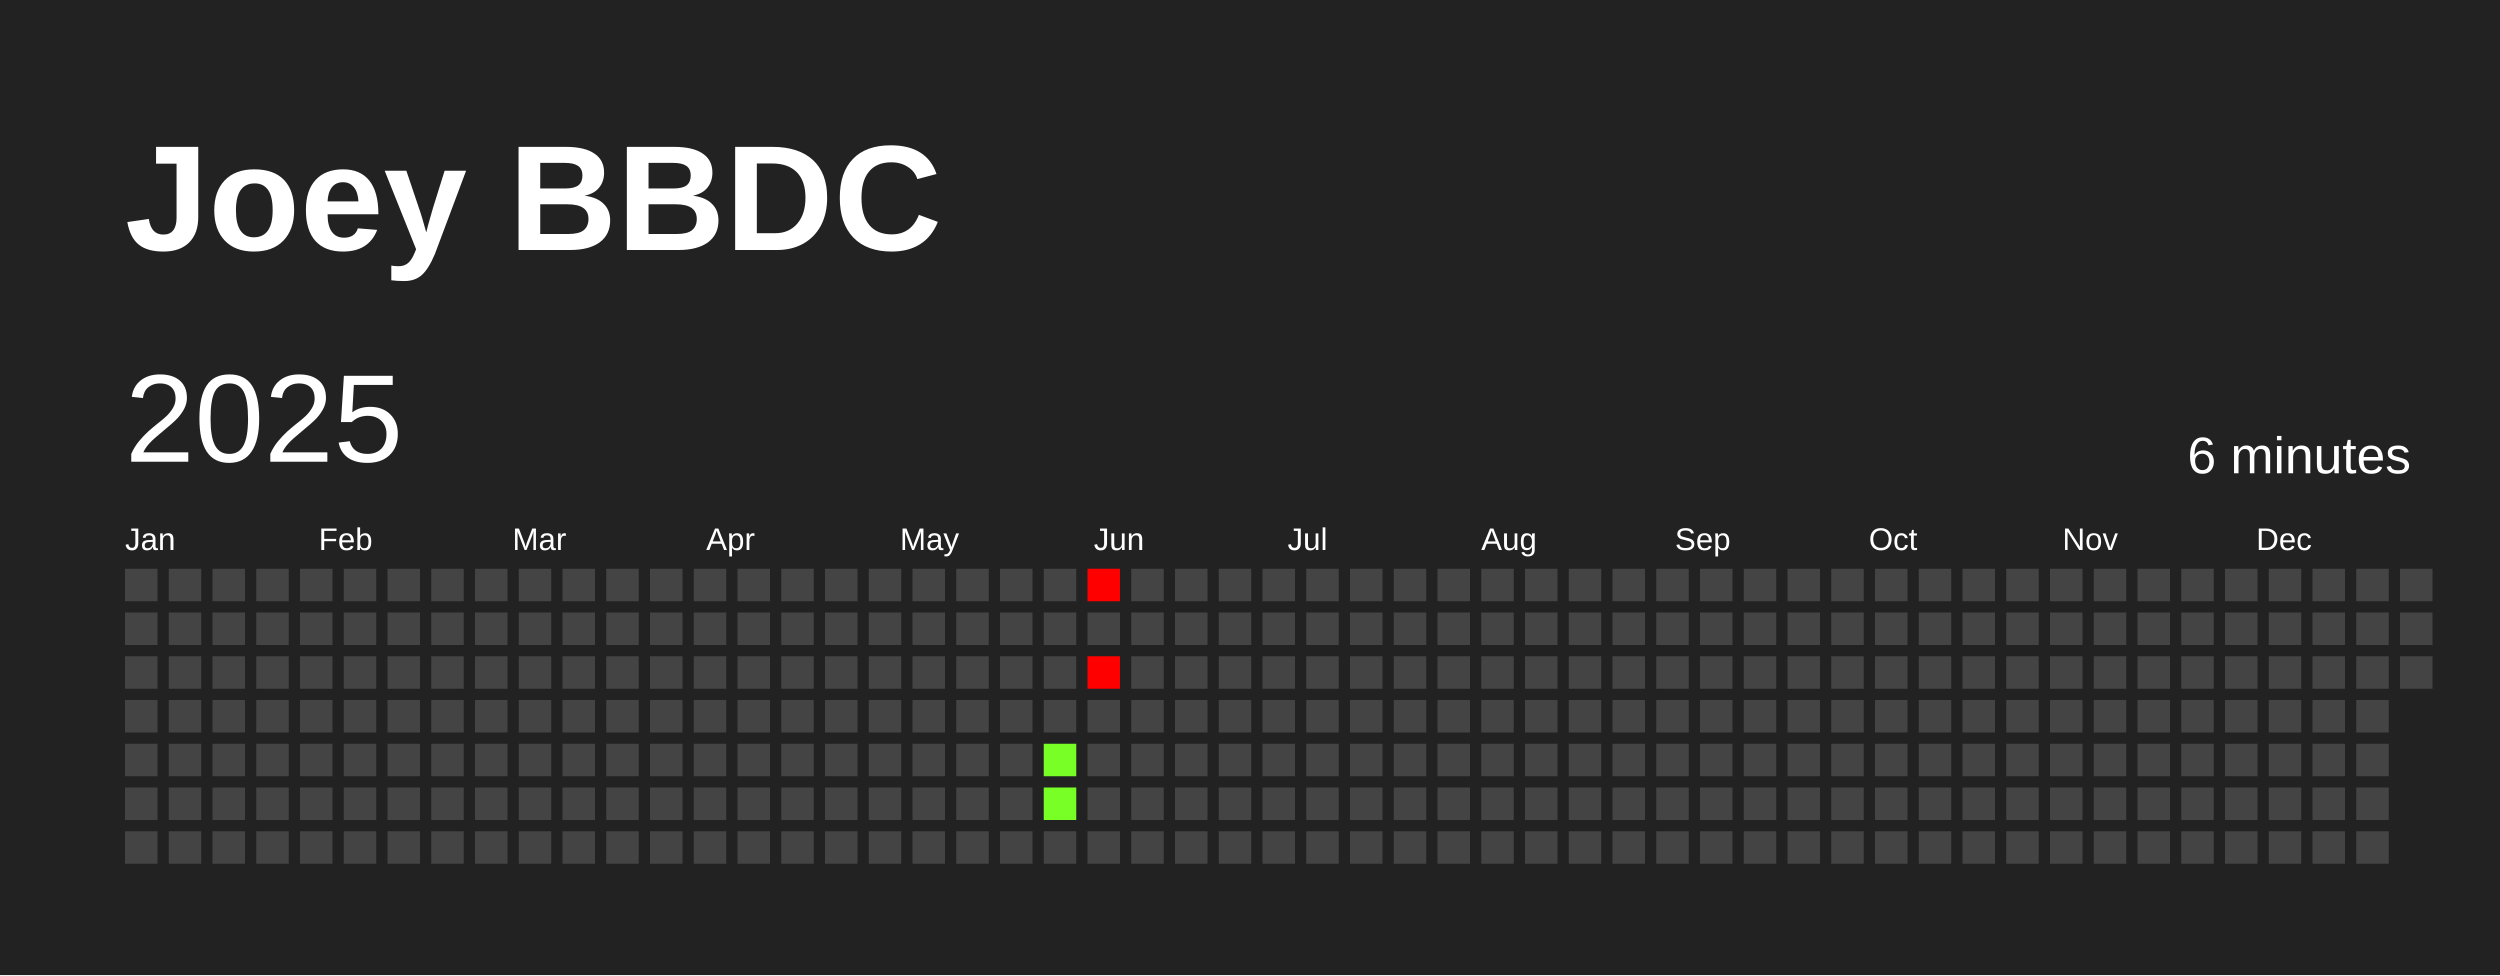
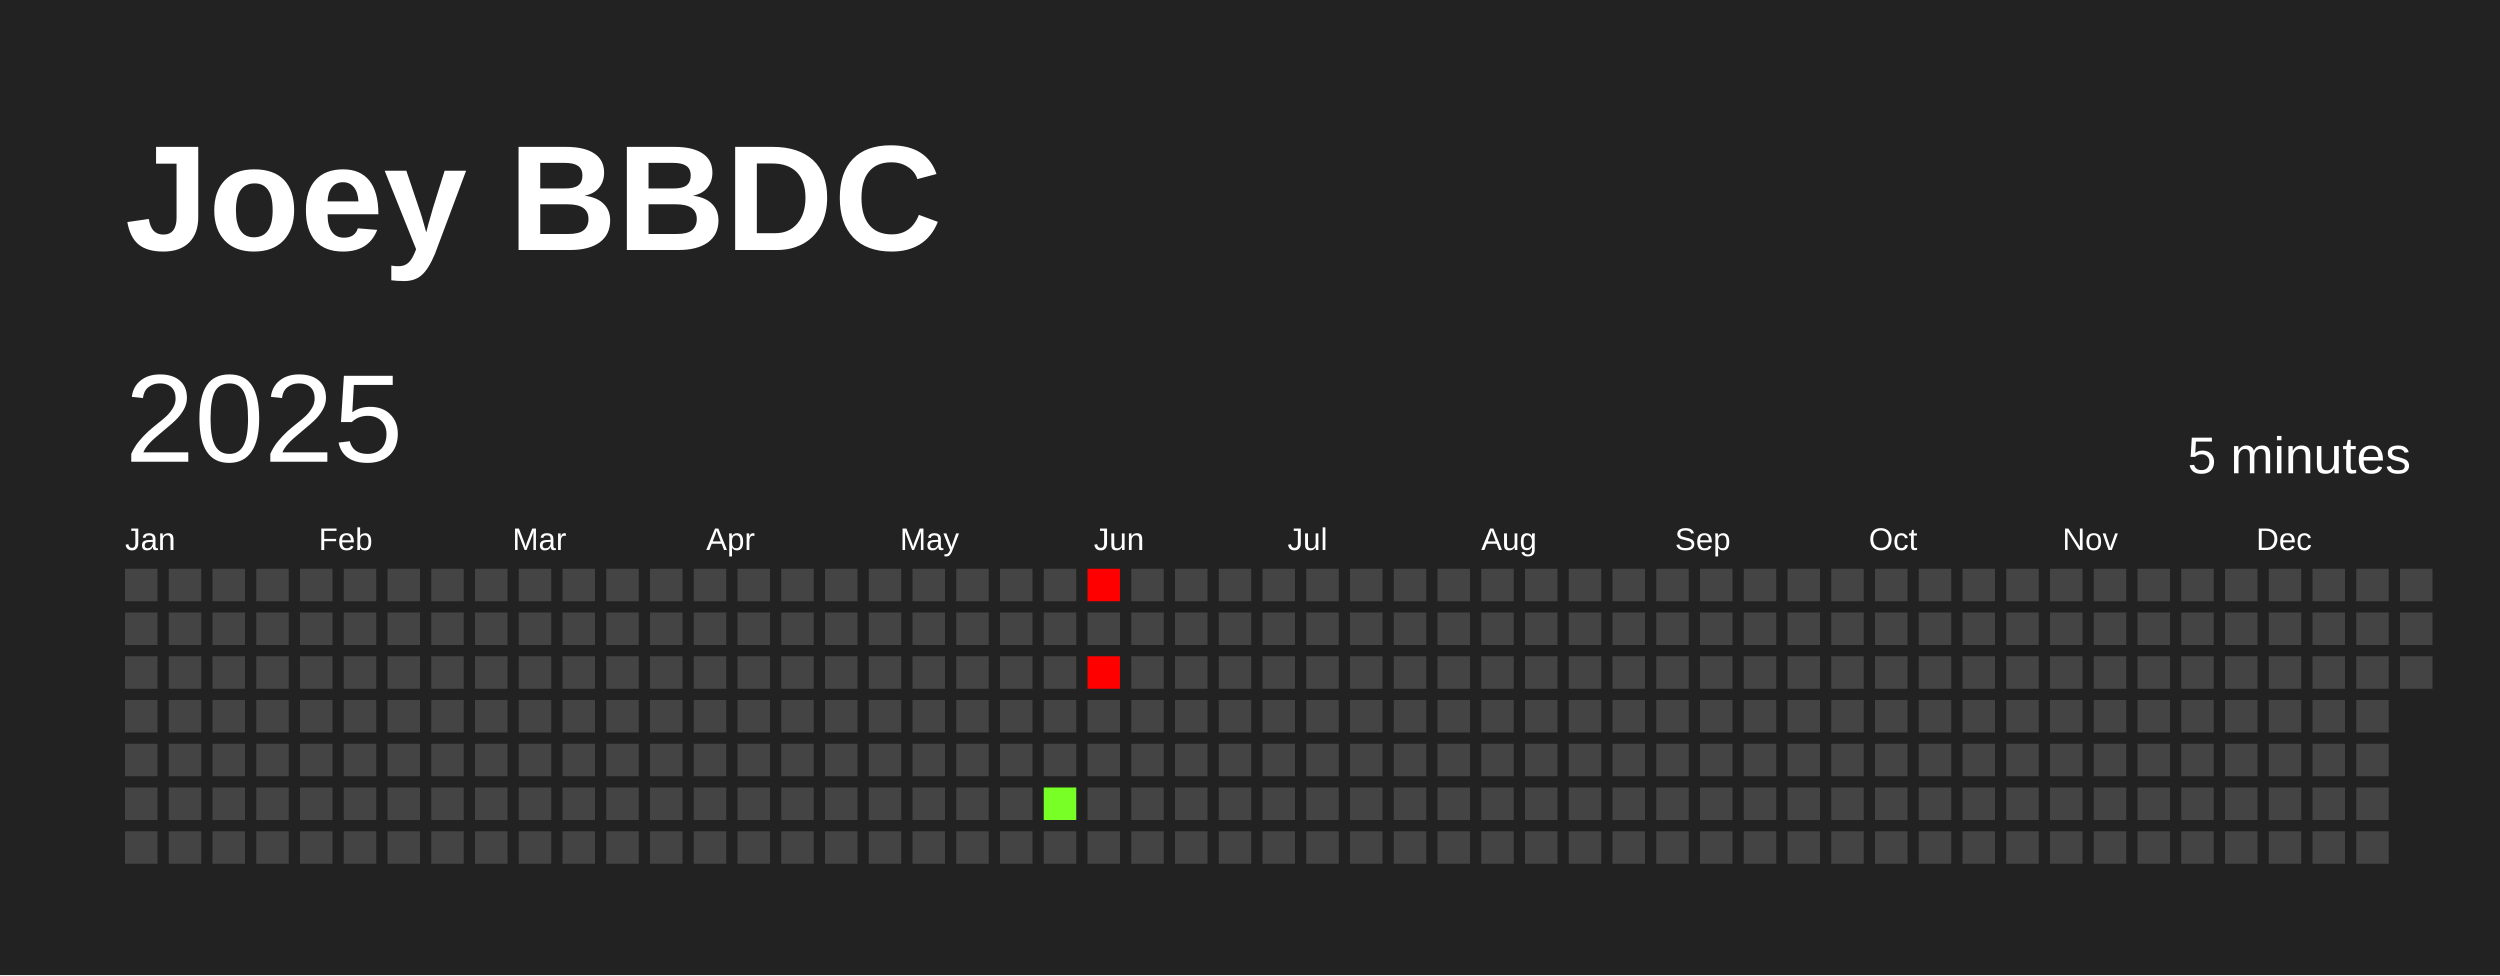
<svg xmlns="http://www.w3.org/2000/svg" baseProfile="full" height="78mm" version="1.1" viewBox="0,0,200,78" width="200mm">
  <defs />
  <rect fill="#222222" height="78" width="200" x="0" y="0" />
  <text fill="#FFFFFF" style="font-size:12px; font-family:Arial; font-weight:bold;" x="10" y="20">Joey BBDC</text>
  <text dominant-baseline="hanging" fill="#FFFFFF" style="font-size:10.0px; font-family:Arial;" x="10" y="30">2025</text>
-   <text dominant-baseline="hanging" fill="#FFFFFF" style="font-size:4.125px; font-family:Arial;" x="175" y="35">6 minutes</text>
+   <text dominant-baseline="hanging" fill="#FFFFFF" style="font-size:4.125px; font-family:Arial;" x="175" y="35">5 minutes</text>
  <text fill="#FFFFFF" style="font-size:2.5px; font-family:Arial" x="10.0" y="44">Jan</text>
  <text fill="#FFFFFF" style="font-size:2.5px; font-family:Arial" x="25.5" y="44">Feb</text>
  <text fill="#FFFFFF" style="font-size:2.5px; font-family:Arial" x="41.0" y="44">Mar</text>
  <text fill="#FFFFFF" style="font-size:2.5px; font-family:Arial" x="56.5" y="44">Apr</text>
  <text fill="#FFFFFF" style="font-size:2.5px; font-family:Arial" x="72.0" y="44">May</text>
  <text fill="#FFFFFF" style="font-size:2.5px; font-family:Arial" x="87.5" y="44">Jun</text>
  <text fill="#FFFFFF" style="font-size:2.5px; font-family:Arial" x="103.0" y="44">Jul</text>
  <text fill="#FFFFFF" style="font-size:2.5px; font-family:Arial" x="118.5" y="44">Aug</text>
  <text fill="#FFFFFF" style="font-size:2.5px; font-family:Arial" x="134.0" y="44">Sep</text>
  <text fill="#FFFFFF" style="font-size:2.5px; font-family:Arial" x="149.5" y="44">Oct</text>
  <text fill="#FFFFFF" style="font-size:2.5px; font-family:Arial" x="165.0" y="44">Nov</text>
  <text fill="#FFFFFF" style="font-size:2.5px; font-family:Arial" x="180.5" y="44">Dec</text>
  <rect fill="#444444" height="2.6" width="2.6" x="10.0" y="45.5" />
  <rect fill="#444444" height="2.6" width="2.6" x="10.0" y="49.0" />
  <rect fill="#444444" height="2.6" width="2.6" x="10.0" y="52.5" />
  <rect fill="#444444" height="2.6" width="2.6" x="10.0" y="56.0" />
  <rect fill="#444444" height="2.6" width="2.6" x="10.0" y="59.5" />
  <rect fill="#444444" height="2.6" width="2.6" x="10.0" y="63.0" />
  <rect fill="#444444" height="2.6" width="2.6" x="10.0" y="66.5" />
  <rect fill="#444444" height="2.6" width="2.6" x="13.5" y="45.5" />
  <rect fill="#444444" height="2.6" width="2.6" x="13.5" y="49.0" />
  <rect fill="#444444" height="2.6" width="2.6" x="13.5" y="52.5" />
  <rect fill="#444444" height="2.6" width="2.6" x="13.5" y="56.0" />
  <rect fill="#444444" height="2.6" width="2.6" x="13.5" y="59.5" />
  <rect fill="#444444" height="2.6" width="2.6" x="13.5" y="63.0" />
  <rect fill="#444444" height="2.6" width="2.6" x="13.5" y="66.5" />
  <rect fill="#444444" height="2.6" width="2.6" x="17.0" y="45.5" />
  <rect fill="#444444" height="2.6" width="2.6" x="17.0" y="49.0" />
  <rect fill="#444444" height="2.6" width="2.6" x="17.0" y="52.5" />
  <rect fill="#444444" height="2.6" width="2.6" x="17.0" y="56.0" />
  <rect fill="#444444" height="2.6" width="2.6" x="17.0" y="59.5" />
  <rect fill="#444444" height="2.6" width="2.6" x="17.0" y="63.0" />
  <rect fill="#444444" height="2.6" width="2.6" x="17.0" y="66.5" />
  <rect fill="#444444" height="2.6" width="2.6" x="20.5" y="45.5" />
  <rect fill="#444444" height="2.6" width="2.6" x="20.5" y="49.0" />
  <rect fill="#444444" height="2.6" width="2.6" x="20.5" y="52.5" />
  <rect fill="#444444" height="2.6" width="2.6" x="20.5" y="56.0" />
  <rect fill="#444444" height="2.6" width="2.6" x="20.5" y="59.5" />
  <rect fill="#444444" height="2.6" width="2.6" x="20.5" y="63.0" />
  <rect fill="#444444" height="2.6" width="2.6" x="20.5" y="66.5" />
  <rect fill="#444444" height="2.6" width="2.6" x="24.0" y="45.5" />
  <rect fill="#444444" height="2.6" width="2.6" x="24.0" y="49.0" />
  <rect fill="#444444" height="2.6" width="2.6" x="24.0" y="52.5" />
  <rect fill="#444444" height="2.6" width="2.6" x="24.0" y="56.0" />
  <rect fill="#444444" height="2.6" width="2.6" x="24.0" y="59.5" />
  <rect fill="#444444" height="2.6" width="2.6" x="24.0" y="63.0" />
  <rect fill="#444444" height="2.6" width="2.6" x="24.0" y="66.5" />
  <rect fill="#444444" height="2.6" width="2.6" x="27.5" y="45.5" />
  <rect fill="#444444" height="2.6" width="2.6" x="27.5" y="49.0" />
  <rect fill="#444444" height="2.6" width="2.6" x="27.5" y="52.5" />
  <rect fill="#444444" height="2.6" width="2.6" x="27.5" y="56.0" />
  <rect fill="#444444" height="2.6" width="2.6" x="27.5" y="59.5" />
  <rect fill="#444444" height="2.6" width="2.6" x="27.5" y="63.0" />
  <rect fill="#444444" height="2.6" width="2.6" x="27.5" y="66.5" />
  <rect fill="#444444" height="2.6" width="2.6" x="31.0" y="45.5" />
  <rect fill="#444444" height="2.6" width="2.6" x="31.0" y="49.0" />
  <rect fill="#444444" height="2.6" width="2.6" x="31.0" y="52.5" />
  <rect fill="#444444" height="2.6" width="2.6" x="31.0" y="56.0" />
  <rect fill="#444444" height="2.6" width="2.6" x="31.0" y="59.5" />
  <rect fill="#444444" height="2.6" width="2.6" x="31.0" y="63.0" />
  <rect fill="#444444" height="2.6" width="2.6" x="31.0" y="66.5" />
  <rect fill="#444444" height="2.6" width="2.6" x="34.5" y="45.5" />
  <rect fill="#444444" height="2.6" width="2.6" x="34.5" y="49.0" />
  <rect fill="#444444" height="2.6" width="2.6" x="34.5" y="52.5" />
  <rect fill="#444444" height="2.6" width="2.6" x="34.5" y="56.0" />
  <rect fill="#444444" height="2.6" width="2.6" x="34.5" y="59.5" />
  <rect fill="#444444" height="2.6" width="2.6" x="34.5" y="63.0" />
  <rect fill="#444444" height="2.6" width="2.6" x="34.5" y="66.5" />
  <rect fill="#444444" height="2.6" width="2.6" x="38.0" y="45.5" />
  <rect fill="#444444" height="2.6" width="2.6" x="38.0" y="49.0" />
  <rect fill="#444444" height="2.6" width="2.6" x="38.0" y="52.5" />
  <rect fill="#444444" height="2.6" width="2.6" x="38.0" y="56.0" />
  <rect fill="#444444" height="2.6" width="2.6" x="38.0" y="59.5" />
  <rect fill="#444444" height="2.6" width="2.6" x="38.0" y="63.0" />
  <rect fill="#444444" height="2.6" width="2.6" x="38.0" y="66.5" />
  <rect fill="#444444" height="2.6" width="2.6" x="41.5" y="45.5" />
  <rect fill="#444444" height="2.6" width="2.6" x="41.5" y="49.0" />
  <rect fill="#444444" height="2.6" width="2.6" x="41.5" y="52.5" />
  <rect fill="#444444" height="2.6" width="2.6" x="41.5" y="56.0" />
  <rect fill="#444444" height="2.6" width="2.6" x="41.5" y="59.5" />
  <rect fill="#444444" height="2.6" width="2.6" x="41.5" y="63.0" />
  <rect fill="#444444" height="2.6" width="2.6" x="41.5" y="66.5" />
  <rect fill="#444444" height="2.6" width="2.6" x="45.0" y="45.5" />
  <rect fill="#444444" height="2.6" width="2.6" x="45.0" y="49.0" />
  <rect fill="#444444" height="2.6" width="2.6" x="45.0" y="52.5" />
  <rect fill="#444444" height="2.6" width="2.6" x="45.0" y="56.0" />
  <rect fill="#444444" height="2.6" width="2.6" x="45.0" y="59.5" />
  <rect fill="#444444" height="2.6" width="2.6" x="45.0" y="63.0" />
  <rect fill="#444444" height="2.6" width="2.6" x="45.0" y="66.5" />
  <rect fill="#444444" height="2.6" width="2.6" x="48.5" y="45.5" />
  <rect fill="#444444" height="2.6" width="2.6" x="48.5" y="49.0" />
  <rect fill="#444444" height="2.6" width="2.6" x="48.5" y="52.5" />
  <rect fill="#444444" height="2.6" width="2.6" x="48.5" y="56.0" />
  <rect fill="#444444" height="2.6" width="2.6" x="48.5" y="59.5" />
  <rect fill="#444444" height="2.6" width="2.6" x="48.5" y="63.0" />
  <rect fill="#444444" height="2.6" width="2.6" x="48.5" y="66.5" />
  <rect fill="#444444" height="2.6" width="2.6" x="52.0" y="45.5" />
  <rect fill="#444444" height="2.6" width="2.6" x="52.0" y="49.0" />
  <rect fill="#444444" height="2.6" width="2.6" x="52.0" y="52.5" />
  <rect fill="#444444" height="2.6" width="2.6" x="52.0" y="56.0" />
  <rect fill="#444444" height="2.6" width="2.6" x="52.0" y="59.5" />
  <rect fill="#444444" height="2.6" width="2.6" x="52.0" y="63.0" />
  <rect fill="#444444" height="2.6" width="2.6" x="52.0" y="66.5" />
  <rect fill="#444444" height="2.6" width="2.6" x="55.5" y="45.5" />
  <rect fill="#444444" height="2.6" width="2.6" x="55.5" y="49.0" />
  <rect fill="#444444" height="2.6" width="2.6" x="55.5" y="52.5" />
  <rect fill="#444444" height="2.6" width="2.6" x="55.5" y="56.0" />
  <rect fill="#444444" height="2.6" width="2.6" x="55.5" y="59.5" />
  <rect fill="#444444" height="2.6" width="2.6" x="55.5" y="63.0" />
  <rect fill="#444444" height="2.6" width="2.6" x="55.5" y="66.5" />
  <rect fill="#444444" height="2.6" width="2.6" x="59.0" y="45.5" />
  <rect fill="#444444" height="2.6" width="2.6" x="59.0" y="49.0" />
  <rect fill="#444444" height="2.6" width="2.6" x="59.0" y="52.5" />
  <rect fill="#444444" height="2.6" width="2.6" x="59.0" y="56.0" />
  <rect fill="#444444" height="2.6" width="2.6" x="59.0" y="59.5" />
  <rect fill="#444444" height="2.6" width="2.6" x="59.0" y="63.0" />
  <rect fill="#444444" height="2.6" width="2.6" x="59.0" y="66.5" />
  <rect fill="#444444" height="2.6" width="2.6" x="62.5" y="45.5" />
  <rect fill="#444444" height="2.6" width="2.6" x="62.5" y="49.0" />
  <rect fill="#444444" height="2.6" width="2.6" x="62.5" y="52.5" />
  <rect fill="#444444" height="2.6" width="2.6" x="62.5" y="56.0" />
  <rect fill="#444444" height="2.6" width="2.6" x="62.5" y="59.5" />
  <rect fill="#444444" height="2.6" width="2.6" x="62.5" y="63.0" />
  <rect fill="#444444" height="2.6" width="2.6" x="62.5" y="66.5" />
  <rect fill="#444444" height="2.6" width="2.6" x="66.0" y="45.5" />
  <rect fill="#444444" height="2.6" width="2.6" x="66.0" y="49.0" />
  <rect fill="#444444" height="2.6" width="2.6" x="66.0" y="52.5" />
  <rect fill="#444444" height="2.6" width="2.6" x="66.0" y="56.0" />
  <rect fill="#444444" height="2.6" width="2.6" x="66.0" y="59.5" />
  <rect fill="#444444" height="2.6" width="2.6" x="66.0" y="63.0" />
  <rect fill="#444444" height="2.6" width="2.6" x="66.0" y="66.5" />
  <rect fill="#444444" height="2.6" width="2.6" x="69.5" y="45.5" />
  <rect fill="#444444" height="2.6" width="2.6" x="69.5" y="49.0" />
  <rect fill="#444444" height="2.6" width="2.6" x="69.5" y="52.5" />
  <rect fill="#444444" height="2.6" width="2.6" x="69.5" y="56.0" />
  <rect fill="#444444" height="2.6" width="2.6" x="69.5" y="59.5" />
  <rect fill="#444444" height="2.6" width="2.6" x="69.5" y="63.0" />
  <rect fill="#444444" height="2.6" width="2.6" x="69.5" y="66.5" />
  <rect fill="#444444" height="2.6" width="2.6" x="73.0" y="45.5" />
  <rect fill="#444444" height="2.6" width="2.6" x="73.0" y="49.0" />
  <rect fill="#444444" height="2.6" width="2.6" x="73.0" y="52.5" />
  <rect fill="#444444" height="2.6" width="2.6" x="73.0" y="56.0" />
  <rect fill="#444444" height="2.6" width="2.6" x="73.0" y="59.5" />
  <rect fill="#444444" height="2.6" width="2.6" x="73.0" y="63.0" />
  <rect fill="#444444" height="2.6" width="2.6" x="73.0" y="66.5" />
  <rect fill="#444444" height="2.6" width="2.6" x="76.5" y="45.5" />
  <rect fill="#444444" height="2.6" width="2.6" x="76.5" y="49.0" />
  <rect fill="#444444" height="2.6" width="2.6" x="76.5" y="52.5" />
  <rect fill="#444444" height="2.6" width="2.6" x="76.5" y="56.0" />
  <rect fill="#444444" height="2.6" width="2.6" x="76.5" y="59.5" />
  <rect fill="#444444" height="2.6" width="2.6" x="76.5" y="63.0" />
  <rect fill="#444444" height="2.6" width="2.6" x="76.5" y="66.5" />
  <rect fill="#444444" height="2.6" width="2.6" x="80.0" y="45.5" />
  <rect fill="#444444" height="2.6" width="2.6" x="80.0" y="49.0" />
  <rect fill="#444444" height="2.6" width="2.6" x="80.0" y="52.5" />
  <rect fill="#444444" height="2.6" width="2.6" x="80.0" y="56.0" />
  <rect fill="#444444" height="2.6" width="2.6" x="80.0" y="59.5" />
  <rect fill="#444444" height="2.6" width="2.6" x="80.0" y="63.0" />
  <rect fill="#444444" height="2.6" width="2.6" x="80.0" y="66.5" />
  <rect fill="#444444" height="2.6" width="2.6" x="83.5" y="45.5" />
  <rect fill="#444444" height="2.6" width="2.6" x="83.5" y="49.0" />
  <rect fill="#444444" height="2.6" width="2.6" x="83.5" y="52.5" />
  <rect fill="#444444" height="2.6" width="2.6" x="83.5" y="56.0" />
-   <rect fill="#77ff26" height="2.6" width="2.6" x="83.5" y="59.5" />
+   <rect fill="#444444" height="2.6" width="2.6" x="83.5" y="59.5" />
  <rect fill="#77ff26" height="2.6" width="2.6" x="83.5" y="63.0" />
  <rect fill="#444444" height="2.6" width="2.6" x="83.5" y="66.5" />
  <rect fill="red" height="2.6" width="2.6" x="87.0" y="45.5" />
  <rect fill="#444444" height="2.6" width="2.6" x="87.0" y="49.0" />
  <rect fill="red" height="2.6" width="2.6" x="87.0" y="52.5" />
  <rect fill="#444444" height="2.6" width="2.6" x="87.0" y="56.0" />
  <rect fill="#444444" height="2.6" width="2.6" x="87.0" y="59.5" />
  <rect fill="#444444" height="2.6" width="2.6" x="87.0" y="63.0" />
  <rect fill="#444444" height="2.6" width="2.6" x="87.0" y="66.5" />
  <rect fill="#444444" height="2.6" width="2.6" x="90.5" y="45.5" />
  <rect fill="#444444" height="2.6" width="2.6" x="90.5" y="49.0" />
  <rect fill="#444444" height="2.6" width="2.6" x="90.5" y="52.5" />
  <rect fill="#444444" height="2.6" width="2.6" x="90.5" y="56.0" />
  <rect fill="#444444" height="2.6" width="2.6" x="90.5" y="59.5" />
  <rect fill="#444444" height="2.6" width="2.6" x="90.5" y="63.0" />
  <rect fill="#444444" height="2.6" width="2.6" x="90.5" y="66.5" />
  <rect fill="#444444" height="2.6" width="2.6" x="94.0" y="45.5" />
  <rect fill="#444444" height="2.6" width="2.6" x="94.0" y="49.0" />
  <rect fill="#444444" height="2.6" width="2.6" x="94.0" y="52.5" />
  <rect fill="#444444" height="2.6" width="2.6" x="94.0" y="56.0" />
  <rect fill="#444444" height="2.6" width="2.6" x="94.0" y="59.5" />
  <rect fill="#444444" height="2.6" width="2.6" x="94.0" y="63.0" />
  <rect fill="#444444" height="2.6" width="2.6" x="94.0" y="66.5" />
  <rect fill="#444444" height="2.6" width="2.6" x="97.5" y="45.5" />
  <rect fill="#444444" height="2.6" width="2.6" x="97.5" y="49.0" />
  <rect fill="#444444" height="2.6" width="2.6" x="97.5" y="52.5" />
  <rect fill="#444444" height="2.6" width="2.6" x="97.5" y="56.0" />
  <rect fill="#444444" height="2.6" width="2.6" x="97.5" y="59.5" />
  <rect fill="#444444" height="2.6" width="2.6" x="97.5" y="63.0" />
  <rect fill="#444444" height="2.6" width="2.6" x="97.5" y="66.5" />
  <rect fill="#444444" height="2.6" width="2.6" x="101.0" y="45.5" />
  <rect fill="#444444" height="2.6" width="2.6" x="101.0" y="49.0" />
  <rect fill="#444444" height="2.6" width="2.6" x="101.0" y="52.5" />
  <rect fill="#444444" height="2.6" width="2.6" x="101.0" y="56.0" />
  <rect fill="#444444" height="2.6" width="2.6" x="101.0" y="59.5" />
  <rect fill="#444444" height="2.6" width="2.6" x="101.0" y="63.0" />
  <rect fill="#444444" height="2.6" width="2.6" x="101.0" y="66.5" />
  <rect fill="#444444" height="2.6" width="2.6" x="104.5" y="45.5" />
  <rect fill="#444444" height="2.6" width="2.6" x="104.5" y="49.0" />
  <rect fill="#444444" height="2.6" width="2.6" x="104.5" y="52.5" />
  <rect fill="#444444" height="2.6" width="2.6" x="104.5" y="56.0" />
  <rect fill="#444444" height="2.6" width="2.6" x="104.5" y="59.5" />
  <rect fill="#444444" height="2.6" width="2.6" x="104.5" y="63.0" />
  <rect fill="#444444" height="2.6" width="2.6" x="104.5" y="66.5" />
  <rect fill="#444444" height="2.6" width="2.6" x="108.0" y="45.5" />
  <rect fill="#444444" height="2.6" width="2.6" x="108.0" y="49.0" />
  <rect fill="#444444" height="2.6" width="2.6" x="108.0" y="52.5" />
  <rect fill="#444444" height="2.6" width="2.6" x="108.0" y="56.0" />
  <rect fill="#444444" height="2.6" width="2.6" x="108.0" y="59.5" />
  <rect fill="#444444" height="2.6" width="2.6" x="108.0" y="63.0" />
  <rect fill="#444444" height="2.6" width="2.6" x="108.0" y="66.5" />
  <rect fill="#444444" height="2.6" width="2.6" x="111.5" y="45.5" />
  <rect fill="#444444" height="2.6" width="2.6" x="111.5" y="49.0" />
  <rect fill="#444444" height="2.6" width="2.6" x="111.5" y="52.5" />
  <rect fill="#444444" height="2.6" width="2.6" x="111.5" y="56.0" />
  <rect fill="#444444" height="2.6" width="2.6" x="111.5" y="59.5" />
  <rect fill="#444444" height="2.6" width="2.6" x="111.5" y="63.0" />
  <rect fill="#444444" height="2.6" width="2.6" x="111.5" y="66.5" />
  <rect fill="#444444" height="2.6" width="2.6" x="115.0" y="45.5" />
  <rect fill="#444444" height="2.6" width="2.6" x="115.0" y="49.0" />
  <rect fill="#444444" height="2.6" width="2.6" x="115.0" y="52.5" />
  <rect fill="#444444" height="2.6" width="2.6" x="115.0" y="56.0" />
  <rect fill="#444444" height="2.6" width="2.6" x="115.0" y="59.5" />
  <rect fill="#444444" height="2.6" width="2.6" x="115.0" y="63.0" />
  <rect fill="#444444" height="2.6" width="2.6" x="115.0" y="66.5" />
  <rect fill="#444444" height="2.6" width="2.6" x="118.5" y="45.5" />
  <rect fill="#444444" height="2.6" width="2.6" x="118.5" y="49.0" />
  <rect fill="#444444" height="2.6" width="2.6" x="118.5" y="52.5" />
  <rect fill="#444444" height="2.6" width="2.6" x="118.5" y="56.0" />
  <rect fill="#444444" height="2.6" width="2.6" x="118.5" y="59.5" />
  <rect fill="#444444" height="2.6" width="2.6" x="118.5" y="63.0" />
  <rect fill="#444444" height="2.6" width="2.6" x="118.5" y="66.5" />
  <rect fill="#444444" height="2.6" width="2.6" x="122.0" y="45.5" />
  <rect fill="#444444" height="2.6" width="2.6" x="122.0" y="49.0" />
  <rect fill="#444444" height="2.6" width="2.6" x="122.0" y="52.5" />
  <rect fill="#444444" height="2.6" width="2.6" x="122.0" y="56.0" />
  <rect fill="#444444" height="2.6" width="2.6" x="122.0" y="59.5" />
  <rect fill="#444444" height="2.6" width="2.6" x="122.0" y="63.0" />
  <rect fill="#444444" height="2.6" width="2.6" x="122.0" y="66.5" />
  <rect fill="#444444" height="2.6" width="2.6" x="125.5" y="45.5" />
  <rect fill="#444444" height="2.6" width="2.6" x="125.5" y="49.0" />
  <rect fill="#444444" height="2.6" width="2.6" x="125.5" y="52.5" />
  <rect fill="#444444" height="2.6" width="2.6" x="125.5" y="56.0" />
  <rect fill="#444444" height="2.6" width="2.6" x="125.5" y="59.5" />
  <rect fill="#444444" height="2.6" width="2.6" x="125.5" y="63.0" />
  <rect fill="#444444" height="2.6" width="2.6" x="125.5" y="66.5" />
  <rect fill="#444444" height="2.6" width="2.6" x="129.0" y="45.5" />
  <rect fill="#444444" height="2.6" width="2.6" x="129.0" y="49.0" />
  <rect fill="#444444" height="2.6" width="2.6" x="129.0" y="52.5" />
  <rect fill="#444444" height="2.6" width="2.6" x="129.0" y="56.0" />
  <rect fill="#444444" height="2.6" width="2.6" x="129.0" y="59.5" />
  <rect fill="#444444" height="2.6" width="2.6" x="129.0" y="63.0" />
  <rect fill="#444444" height="2.6" width="2.6" x="129.0" y="66.5" />
  <rect fill="#444444" height="2.6" width="2.6" x="132.5" y="45.5" />
  <rect fill="#444444" height="2.6" width="2.6" x="132.5" y="49.0" />
  <rect fill="#444444" height="2.6" width="2.6" x="132.5" y="52.5" />
  <rect fill="#444444" height="2.6" width="2.6" x="132.5" y="56.0" />
  <rect fill="#444444" height="2.6" width="2.6" x="132.5" y="59.5" />
  <rect fill="#444444" height="2.6" width="2.6" x="132.5" y="63.0" />
  <rect fill="#444444" height="2.6" width="2.6" x="132.5" y="66.5" />
  <rect fill="#444444" height="2.6" width="2.6" x="136.0" y="45.5" />
  <rect fill="#444444" height="2.6" width="2.6" x="136.0" y="49.0" />
  <rect fill="#444444" height="2.6" width="2.6" x="136.0" y="52.5" />
  <rect fill="#444444" height="2.6" width="2.6" x="136.0" y="56.0" />
  <rect fill="#444444" height="2.6" width="2.6" x="136.0" y="59.5" />
  <rect fill="#444444" height="2.6" width="2.6" x="136.0" y="63.0" />
  <rect fill="#444444" height="2.6" width="2.6" x="136.0" y="66.5" />
  <rect fill="#444444" height="2.6" width="2.6" x="139.5" y="45.5" />
  <rect fill="#444444" height="2.6" width="2.6" x="139.5" y="49.0" />
  <rect fill="#444444" height="2.6" width="2.6" x="139.5" y="52.5" />
  <rect fill="#444444" height="2.6" width="2.6" x="139.5" y="56.0" />
  <rect fill="#444444" height="2.6" width="2.6" x="139.5" y="59.5" />
  <rect fill="#444444" height="2.6" width="2.6" x="139.5" y="63.0" />
  <rect fill="#444444" height="2.6" width="2.6" x="139.5" y="66.5" />
  <rect fill="#444444" height="2.6" width="2.6" x="143.0" y="45.5" />
  <rect fill="#444444" height="2.6" width="2.6" x="143.0" y="49.0" />
  <rect fill="#444444" height="2.6" width="2.6" x="143.0" y="52.5" />
  <rect fill="#444444" height="2.6" width="2.6" x="143.0" y="56.0" />
  <rect fill="#444444" height="2.6" width="2.6" x="143.0" y="59.5" />
  <rect fill="#444444" height="2.6" width="2.6" x="143.0" y="63.0" />
  <rect fill="#444444" height="2.6" width="2.6" x="143.0" y="66.5" />
  <rect fill="#444444" height="2.6" width="2.6" x="146.5" y="45.5" />
  <rect fill="#444444" height="2.6" width="2.6" x="146.5" y="49.0" />
  <rect fill="#444444" height="2.6" width="2.6" x="146.5" y="52.5" />
  <rect fill="#444444" height="2.6" width="2.6" x="146.5" y="56.0" />
  <rect fill="#444444" height="2.6" width="2.6" x="146.5" y="59.5" />
  <rect fill="#444444" height="2.6" width="2.6" x="146.5" y="63.0" />
  <rect fill="#444444" height="2.6" width="2.6" x="146.5" y="66.5" />
  <rect fill="#444444" height="2.6" width="2.6" x="150.0" y="45.5" />
  <rect fill="#444444" height="2.6" width="2.6" x="150.0" y="49.0" />
  <rect fill="#444444" height="2.6" width="2.6" x="150.0" y="52.5" />
  <rect fill="#444444" height="2.6" width="2.6" x="150.0" y="56.0" />
  <rect fill="#444444" height="2.6" width="2.6" x="150.0" y="59.5" />
  <rect fill="#444444" height="2.6" width="2.6" x="150.0" y="63.0" />
  <rect fill="#444444" height="2.6" width="2.6" x="150.0" y="66.5" />
  <rect fill="#444444" height="2.6" width="2.6" x="153.5" y="45.5" />
  <rect fill="#444444" height="2.6" width="2.6" x="153.5" y="49.0" />
  <rect fill="#444444" height="2.6" width="2.6" x="153.5" y="52.5" />
  <rect fill="#444444" height="2.6" width="2.6" x="153.5" y="56.0" />
  <rect fill="#444444" height="2.6" width="2.6" x="153.5" y="59.5" />
  <rect fill="#444444" height="2.6" width="2.6" x="153.5" y="63.0" />
  <rect fill="#444444" height="2.6" width="2.6" x="153.5" y="66.5" />
  <rect fill="#444444" height="2.6" width="2.6" x="157.0" y="45.5" />
  <rect fill="#444444" height="2.6" width="2.6" x="157.0" y="49.0" />
  <rect fill="#444444" height="2.6" width="2.6" x="157.0" y="52.5" />
  <rect fill="#444444" height="2.6" width="2.6" x="157.0" y="56.0" />
  <rect fill="#444444" height="2.6" width="2.6" x="157.0" y="59.5" />
  <rect fill="#444444" height="2.6" width="2.6" x="157.0" y="63.0" />
  <rect fill="#444444" height="2.6" width="2.6" x="157.0" y="66.5" />
  <rect fill="#444444" height="2.6" width="2.6" x="160.5" y="45.5" />
  <rect fill="#444444" height="2.6" width="2.6" x="160.5" y="49.0" />
  <rect fill="#444444" height="2.6" width="2.6" x="160.5" y="52.5" />
  <rect fill="#444444" height="2.6" width="2.6" x="160.5" y="56.0" />
  <rect fill="#444444" height="2.6" width="2.6" x="160.5" y="59.5" />
  <rect fill="#444444" height="2.6" width="2.6" x="160.5" y="63.0" />
  <rect fill="#444444" height="2.6" width="2.6" x="160.5" y="66.5" />
  <rect fill="#444444" height="2.6" width="2.6" x="164.0" y="45.5" />
  <rect fill="#444444" height="2.6" width="2.6" x="164.0" y="49.0" />
  <rect fill="#444444" height="2.6" width="2.6" x="164.0" y="52.5" />
  <rect fill="#444444" height="2.6" width="2.6" x="164.0" y="56.0" />
  <rect fill="#444444" height="2.6" width="2.6" x="164.0" y="59.5" />
  <rect fill="#444444" height="2.6" width="2.6" x="164.0" y="63.0" />
  <rect fill="#444444" height="2.6" width="2.6" x="164.0" y="66.5" />
  <rect fill="#444444" height="2.6" width="2.6" x="167.5" y="45.5" />
  <rect fill="#444444" height="2.6" width="2.6" x="167.5" y="49.0" />
  <rect fill="#444444" height="2.6" width="2.6" x="167.5" y="52.5" />
  <rect fill="#444444" height="2.6" width="2.6" x="167.5" y="56.0" />
  <rect fill="#444444" height="2.6" width="2.6" x="167.5" y="59.5" />
  <rect fill="#444444" height="2.6" width="2.6" x="167.5" y="63.0" />
  <rect fill="#444444" height="2.6" width="2.6" x="167.5" y="66.5" />
  <rect fill="#444444" height="2.6" width="2.6" x="171.0" y="45.5" />
  <rect fill="#444444" height="2.6" width="2.6" x="171.0" y="49.0" />
  <rect fill="#444444" height="2.6" width="2.6" x="171.0" y="52.5" />
  <rect fill="#444444" height="2.6" width="2.6" x="171.0" y="56.0" />
  <rect fill="#444444" height="2.6" width="2.6" x="171.0" y="59.5" />
  <rect fill="#444444" height="2.6" width="2.6" x="171.0" y="63.0" />
  <rect fill="#444444" height="2.6" width="2.6" x="171.0" y="66.5" />
  <rect fill="#444444" height="2.6" width="2.6" x="174.5" y="45.5" />
  <rect fill="#444444" height="2.6" width="2.6" x="174.5" y="49.0" />
  <rect fill="#444444" height="2.6" width="2.6" x="174.5" y="52.5" />
  <rect fill="#444444" height="2.6" width="2.6" x="174.5" y="56.0" />
  <rect fill="#444444" height="2.6" width="2.6" x="174.5" y="59.5" />
  <rect fill="#444444" height="2.6" width="2.6" x="174.5" y="63.0" />
  <rect fill="#444444" height="2.6" width="2.6" x="174.5" y="66.5" />
  <rect fill="#444444" height="2.6" width="2.6" x="178.0" y="45.5" />
  <rect fill="#444444" height="2.6" width="2.6" x="178.0" y="49.0" />
  <rect fill="#444444" height="2.6" width="2.6" x="178.0" y="52.5" />
  <rect fill="#444444" height="2.6" width="2.6" x="178.0" y="56.0" />
  <rect fill="#444444" height="2.6" width="2.6" x="178.0" y="59.5" />
  <rect fill="#444444" height="2.6" width="2.6" x="178.0" y="63.0" />
  <rect fill="#444444" height="2.6" width="2.6" x="178.0" y="66.5" />
  <rect fill="#444444" height="2.6" width="2.6" x="181.5" y="45.5" />
  <rect fill="#444444" height="2.6" width="2.6" x="181.5" y="49.0" />
  <rect fill="#444444" height="2.6" width="2.6" x="181.5" y="52.5" />
  <rect fill="#444444" height="2.6" width="2.6" x="181.5" y="56.0" />
  <rect fill="#444444" height="2.6" width="2.6" x="181.5" y="59.5" />
  <rect fill="#444444" height="2.6" width="2.6" x="181.5" y="63.0" />
  <rect fill="#444444" height="2.6" width="2.6" x="181.5" y="66.5" />
  <rect fill="#444444" height="2.6" width="2.6" x="185.0" y="45.5" />
  <rect fill="#444444" height="2.6" width="2.6" x="185.0" y="49.0" />
  <rect fill="#444444" height="2.6" width="2.6" x="185.0" y="52.5" />
  <rect fill="#444444" height="2.6" width="2.6" x="185.0" y="56.0" />
  <rect fill="#444444" height="2.6" width="2.6" x="185.0" y="59.5" />
  <rect fill="#444444" height="2.6" width="2.6" x="185.0" y="63.0" />
  <rect fill="#444444" height="2.6" width="2.6" x="185.0" y="66.5" />
  <rect fill="#444444" height="2.6" width="2.6" x="188.5" y="45.5" />
  <rect fill="#444444" height="2.6" width="2.6" x="188.5" y="49.0" />
  <rect fill="#444444" height="2.6" width="2.6" x="188.5" y="52.5" />
  <rect fill="#444444" height="2.6" width="2.6" x="188.5" y="56.0" />
  <rect fill="#444444" height="2.6" width="2.6" x="188.5" y="59.5" />
  <rect fill="#444444" height="2.6" width="2.6" x="188.5" y="63.0" />
  <rect fill="#444444" height="2.6" width="2.6" x="188.5" y="66.5" />
  <rect fill="#444444" height="2.6" width="2.6" x="192.0" y="45.5" />
  <rect fill="#444444" height="2.6" width="2.6" x="192.0" y="49.0" />
  <rect fill="#444444" height="2.6" width="2.6" x="192.0" y="52.5" />
</svg>
